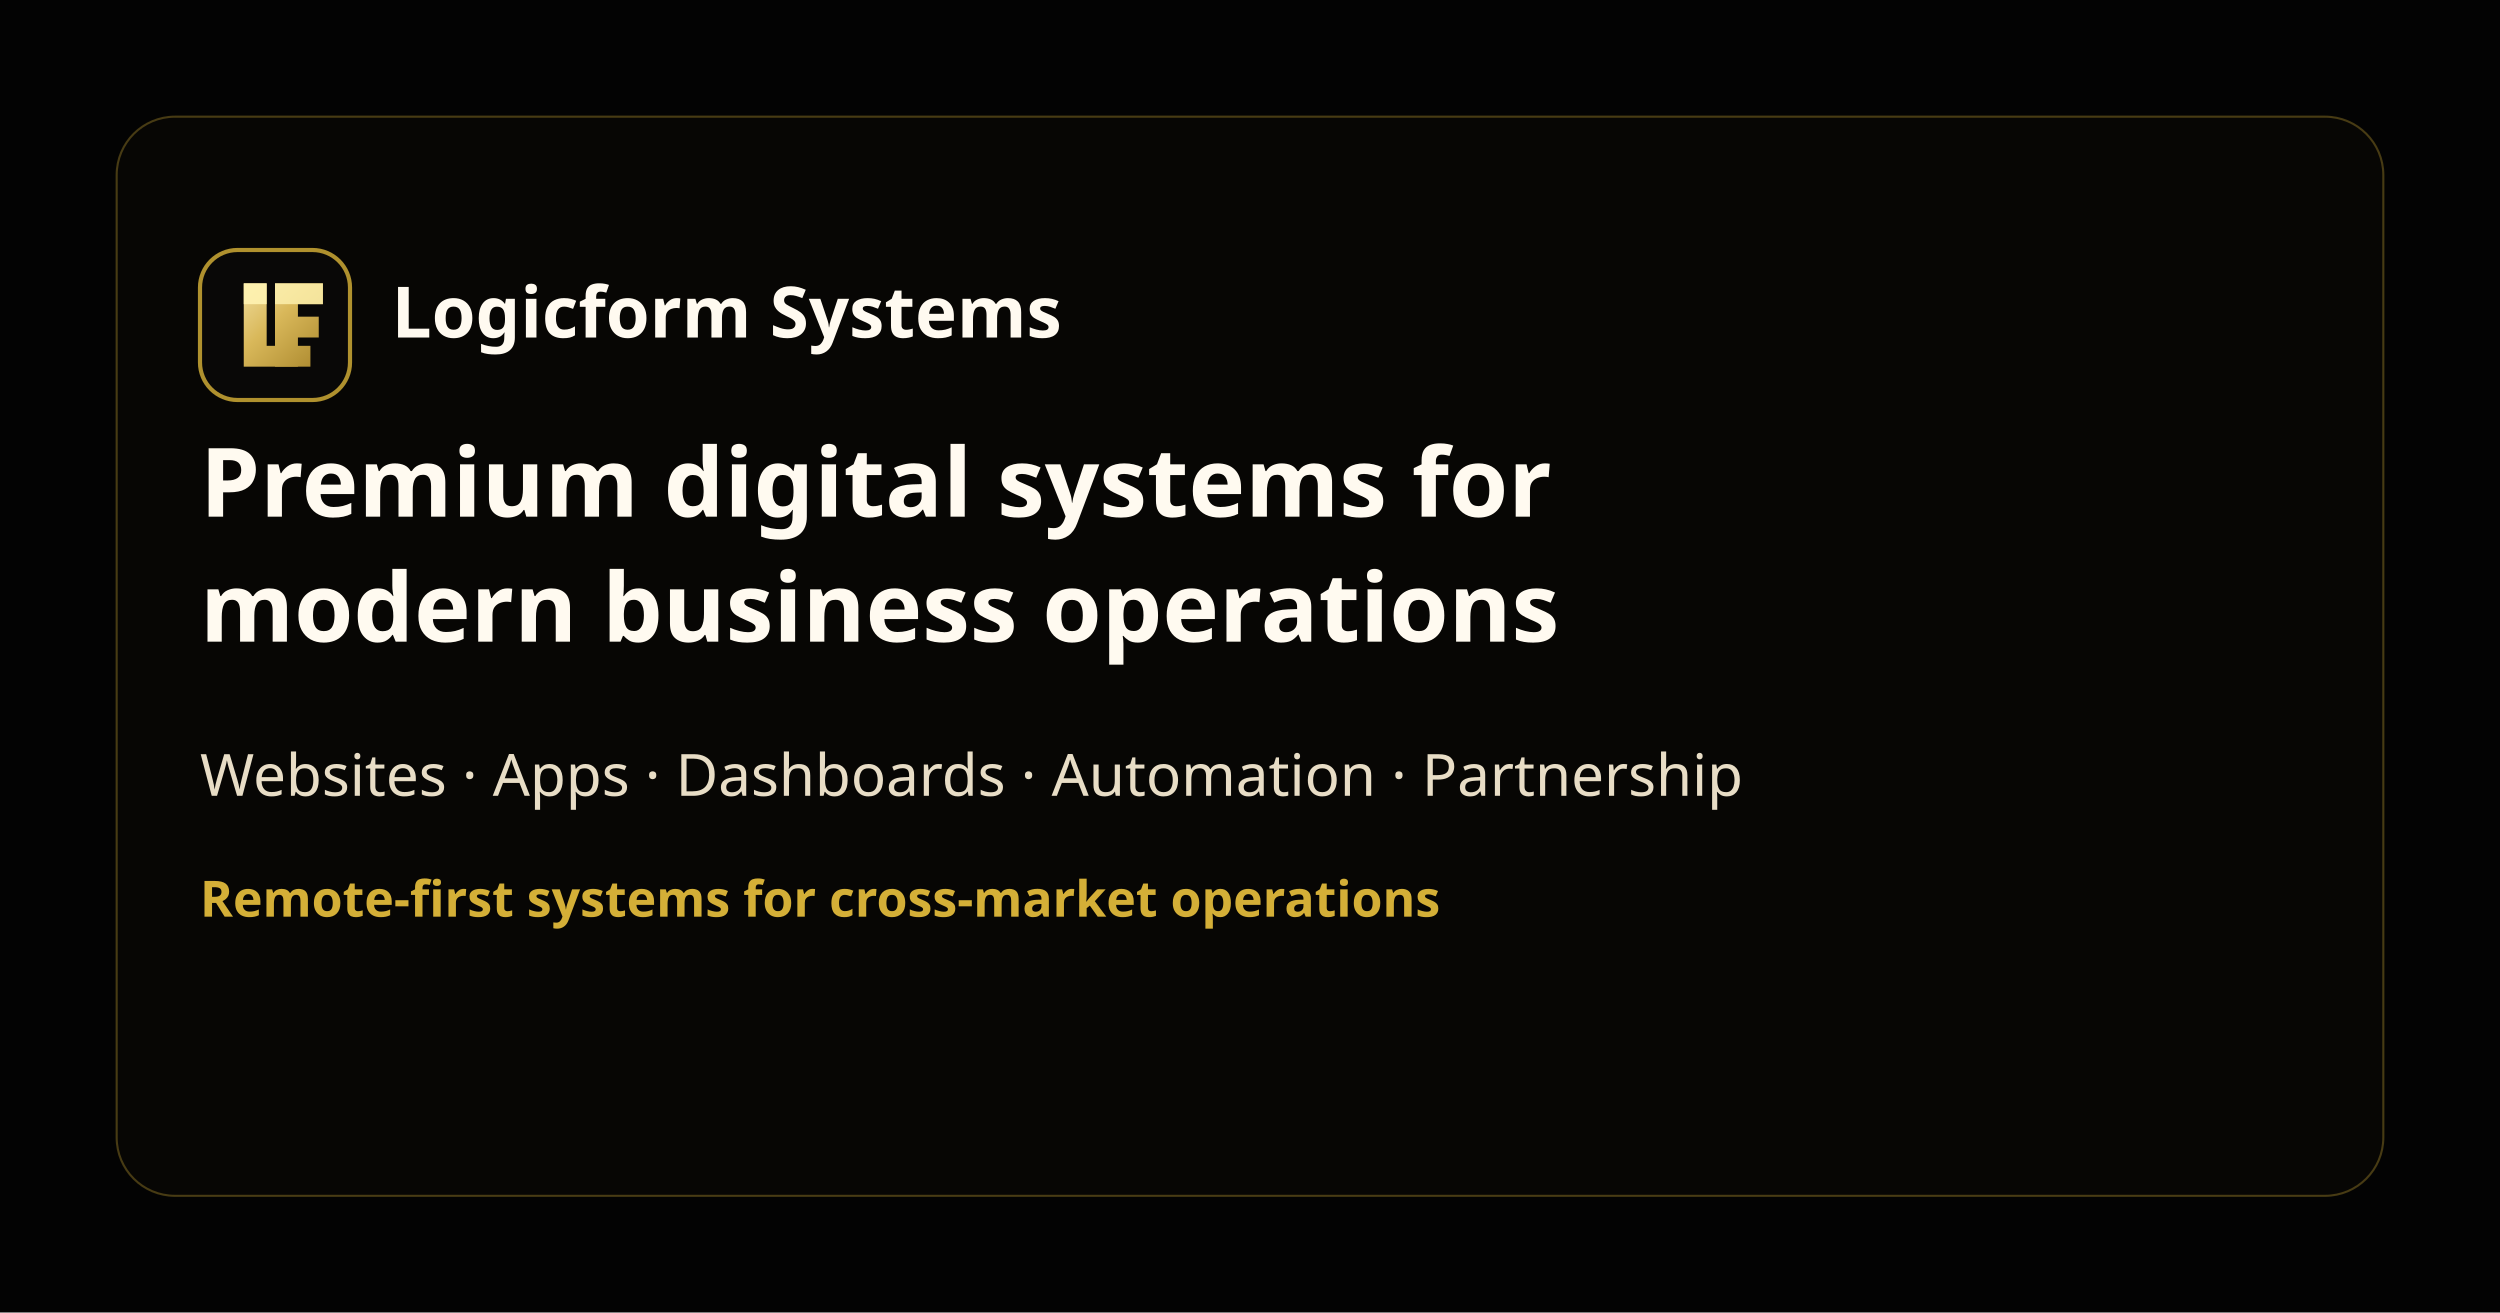
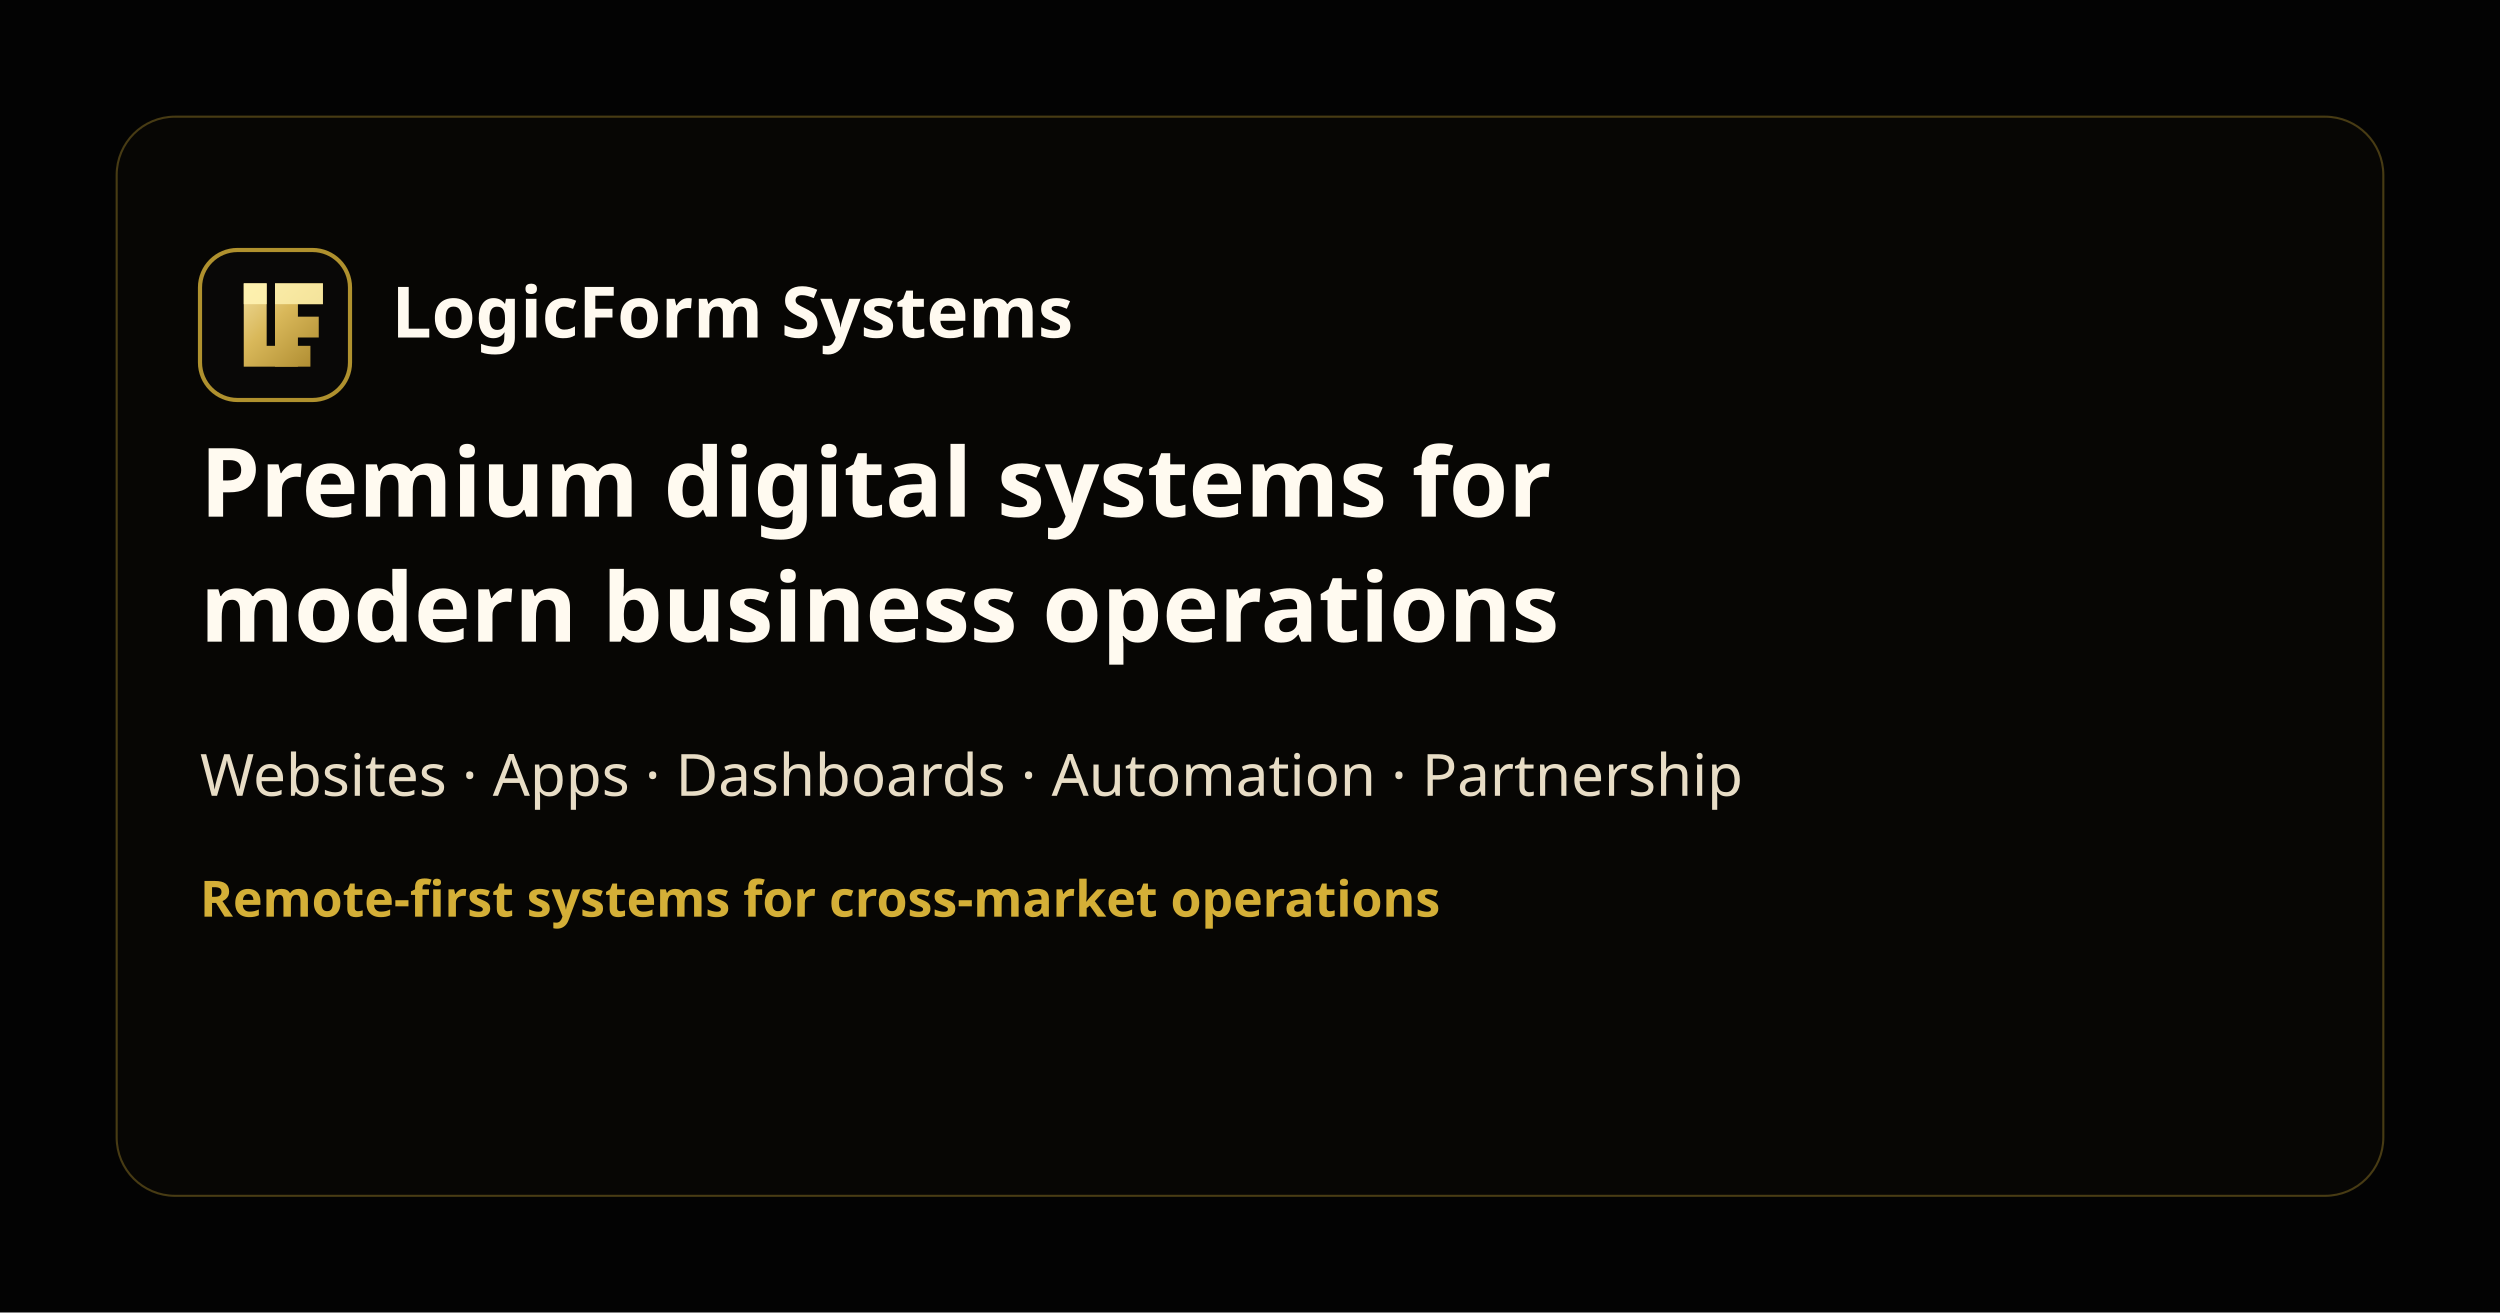
<svg xmlns="http://www.w3.org/2000/svg" width="1200" height="630" viewBox="0 0 1200 630" fill="none">
  <rect width="1200" height="630" fill="#030303" />
  <rect x="56" y="56" width="1088" height="518" rx="28" fill="#070604" stroke="rgba(212,175,55,0.32)" />
  <defs>
    <linearGradient id="ogGold" x1="104" y1="126" x2="160" y2="186" gradientUnits="userSpaceOnUse">
      <stop stop-color="#fff6c9" />
      <stop offset="0.48" stop-color="#d9b85a" />
      <stop offset="1" stop-color="#9b781e" />
    </linearGradient>
  </defs>
  <rect x="96" y="120" width="72" height="72" rx="18" fill="#090807" stroke="#d4af37" stroke-opacity="0.82" stroke-width="2" />
  <path d="M117 136H128V166H149V176H117V136Z" fill="url(#ogGold)" />
  <path d="M132 136H155V146H143V152H153V162H143V176H132V136Z" fill="url(#ogGold)" />
  <path d="M117 136H128V146H117V136Z" fill="#fff3b2" fill-opacity="0.9" />
  <path d="M132 136H155V146H132V136Z" fill="#fff3b2" fill-opacity="0.78" />
-   <text x="188" y="162" fill="#fffaf0" font-family="system-ui, sans-serif" font-size="34" font-weight="650">Logicform Systems</text>
+   <text x="188" y="162" fill="#fffaf0" font-family="system-ui, sans-serif" font-size="34" font-weight="650">LogicForm Systems</text>
  <text x="96" y="248" fill="#fffaf0" font-family="system-ui, sans-serif" font-size="46" font-weight="600">Premium digital systems for</text>
  <text x="96" y="308" fill="#fffaf0" font-family="system-ui, sans-serif" font-size="46" font-weight="600">modern business operations</text>
  <text x="96" y="382" fill="#e8ddc6" font-family="system-ui, sans-serif" font-size="28">Websites · Apps · Dashboards · Automation · Partnership</text>
  <text x="96" y="440" fill="#d4af37" font-family="system-ui, sans-serif" font-size="24" font-weight="600">Remote-first systems for cross-market operations</text>
</svg>
